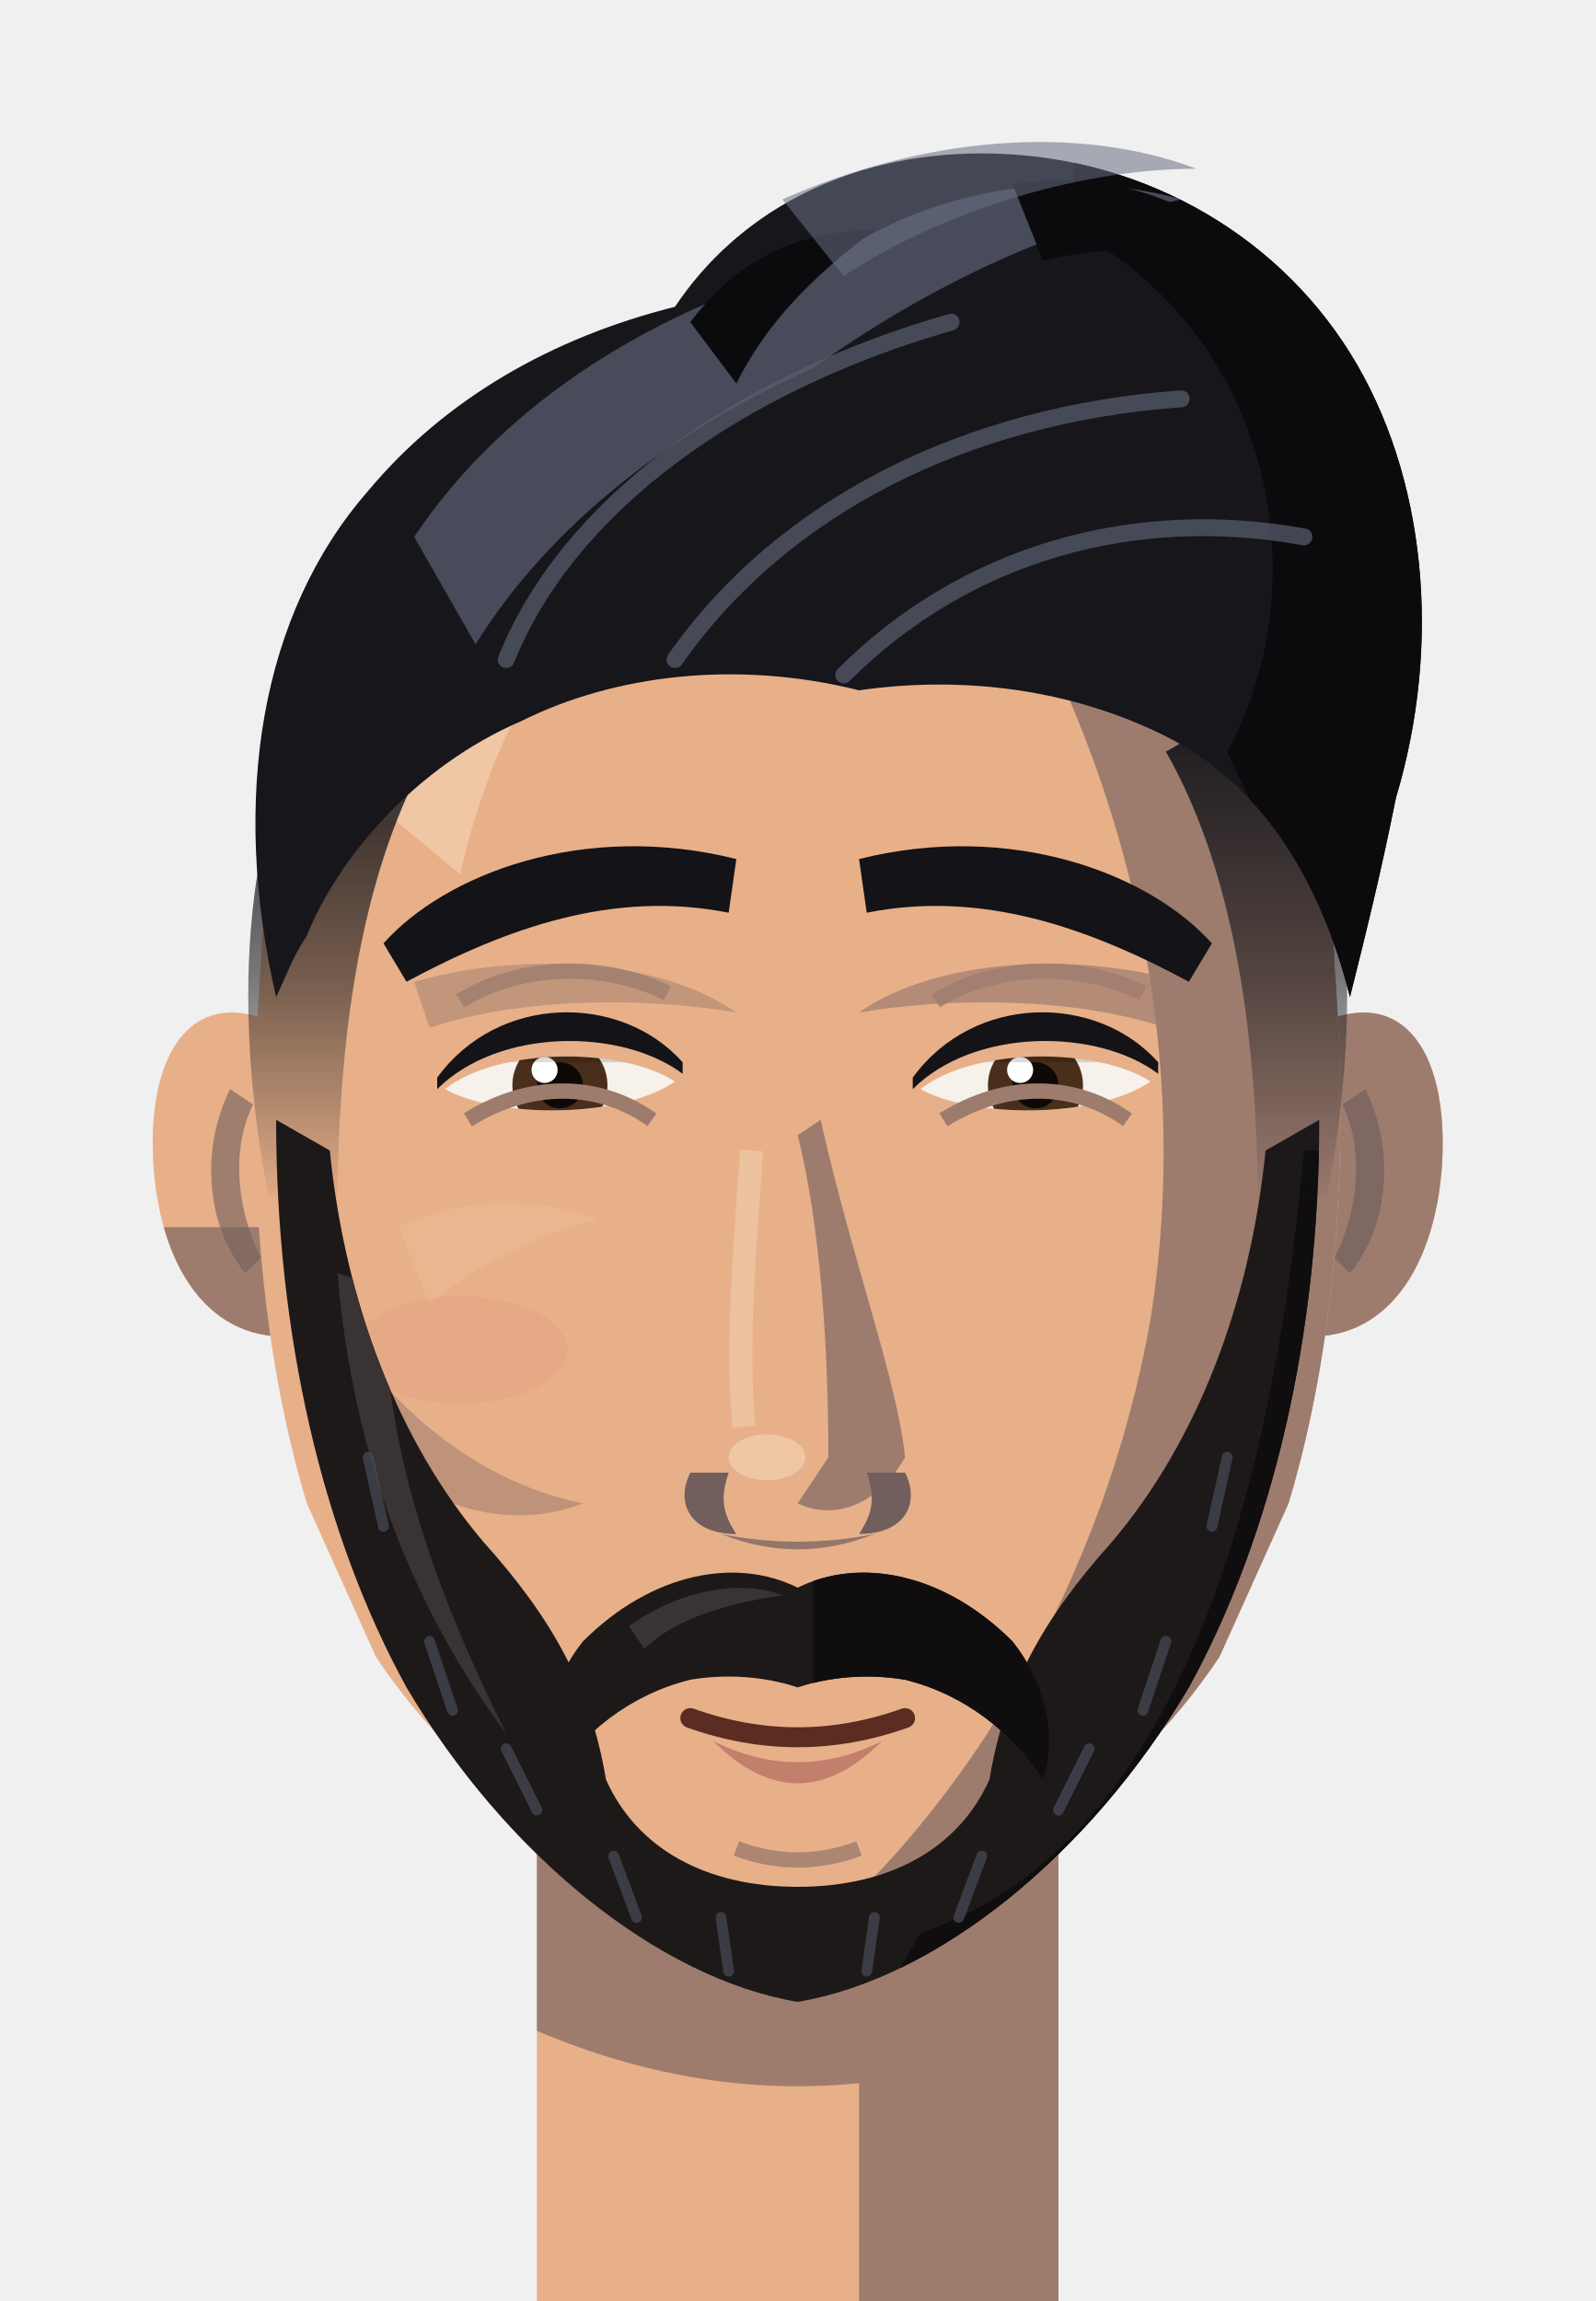
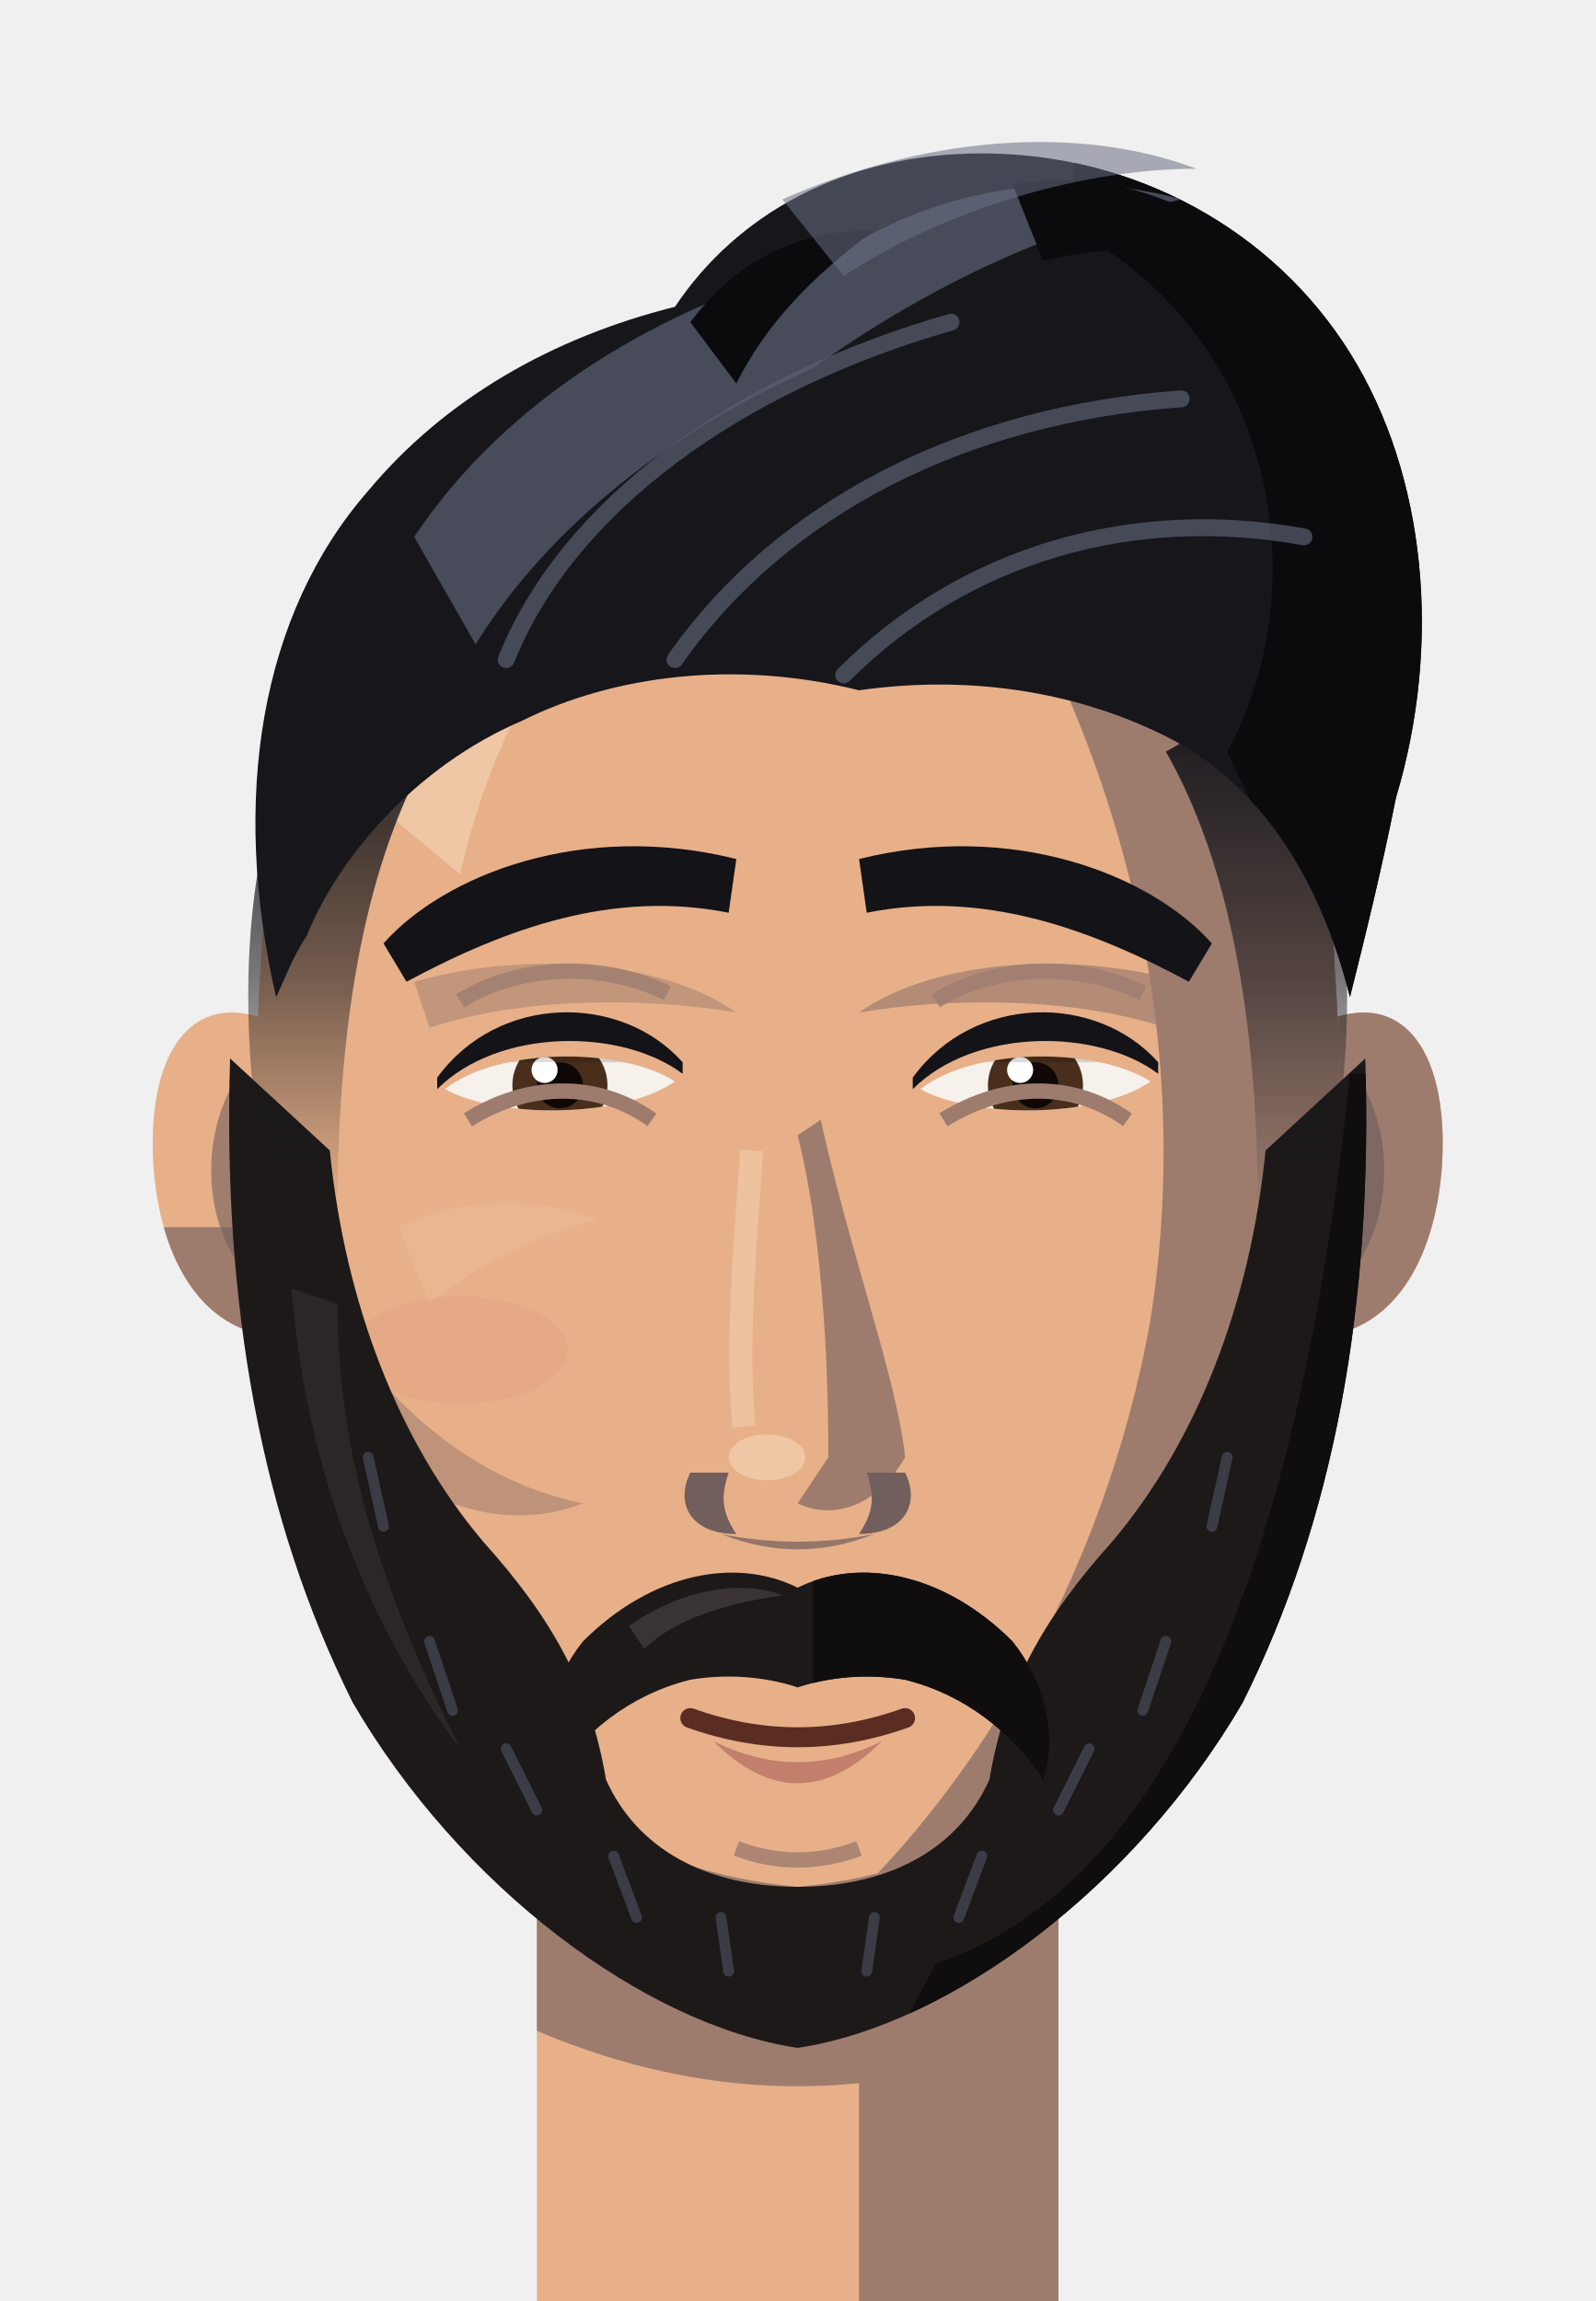
<svg xmlns="http://www.w3.org/2000/svg" viewBox="196 0 208 300" width="208" height="300">
  <defs>
    <linearGradient id="fade" x1="0" y1="0" x2="0" y2="1">
      <stop offset="0" stop-color="#16161b" stop-opacity="1" />
      <stop offset="0.55" stop-color="#16161b" stop-opacity="0.55" />
      <stop offset="1" stop-color="#16161b" stop-opacity="0" />
    </linearGradient>
    <clipPath id="c1">
      <path d="M233,134 C222,128 215,136 216,152 C217,166 224,176 236,174 Z" />
    </clipPath>
    <clipPath id="c2">
      <path d="M 367,134 C 378,128 385,136 384,152 C 383,166 376,176 364,174 Z" />
    </clipPath>
    <clipPath id="c3">
      <path d="M266,220 L266,304 L334,304 L334,220 Z" />
    </clipPath>
    <clipPath id="c4">
-       <path d="M300,64 C341,64 369,88 370,126 C372,152 370,176 364,196 L355,216 C343,234 324,247 300,249 C276,247 257,234 245,216 L236,196 C230,176 228,152 230,126 C231,88 259,64 300,64 Z" />
+       <path d="M300,64 C341,64 369,88 370,126 C372,152 368,176 360,196 L351,214 C340,232 322,244 300,246 C278,244 260,232 249,214 L240,196 C232,176 228,152 230,126 C231,88 259,64 300,64 Z" />
    </clipPath>
    <clipPath id="c5">
      <path d="M254,142 C261,136.5 277,136.5 284,141 C277,145.85 261,145.85 254,142 Z" />
    </clipPath>
    <clipPath id="c6">
      <path d="M316,142 C323,136.5 339,136.5 346,141 C339,145.85 323,145.85 316,142 Z" />
    </clipPath>
    <clipPath id="c7">
-       <path d="M232,146 C232,174 238,200 249,220 C262,242 282,258 300,261 C318,258 338,242 351,220 C362,200 368,174 368,146 L361,150 C359,170 352,188 341,201 C332,211 327,220 325,232 C321,241 312,246 300,246 C288,246 279,241 275,232 C273,220 268,211 259,201 C248,188 241,170 239,150 Z" />
+       <path d="M226,138 C225,170 230,198 242,222 C256,246 280,264 300,267 C320,264 344,246 358,222 C370,198 375,170 374,138 L361,150 C359,170 352,188 341,201 C332,211 327,220 325,232 C321,241 312,246 300,246 C288,246 279,241 275,232 C273,220 268,211 259,201 C248,188 241,170 239,150 Z" />
    </clipPath>
    <clipPath id="c8">
      <path d="M272,214 C281,205 292,203 300,207 C308,203 319,205 328,214 C332,219 334,226 332,232 C328,226 322,221 314,219 C308,218 303,219 300,220 C297,219 292,218 286,219 C278,221 272,226 268,232 C266,226 268,219 272,214 Z" />
    </clipPath>
    <clipPath id="c9">
      <path d="M232,130 C226,104 230,80 244,64 C254,52 268,44 284,40 C292,28 306,20 324,20 C344,20 362,30 372,46 C382,62 384,84 378,104 C376,114 374,122 372,130 C368,114 360,102 348,96 C336,90 322,88 308,90 C292,86 276,88 264,94 C250,100 240,112 236,122 C234,125 233,128 232,130 Z" />
    </clipPath>
  </defs>
  <path d="M233,134 C222,128 215,136 216,152 C217,166 224,176 236,174 Z" fill="#e7b089" />
  <g clip-path="url(#c1)">
    <path d="M200,160 L240,160 L240,190 L200,190 Z" fill="#9d7c6e" />
  </g>
  <path d="M 367,134 C 378,128 385,136 384,152 C 383,166 376,176 364,174 Z" fill="#e7b089" />
  <g clip-path="url(#c2)">
    <path d="M360,120 L400,120 L400,190 L360,190 Z" fill="#9d7c6e" />
  </g>
  <path d="M226,142 C222,150 223,160 228,166 L230,164 C227,158 226,150 229,144 Z" fill="#725e5c" opacity="0.6" />
  <path d="M 374,142 C 378,150 377,160 372,166 L 370,164 C 373,158 374,150 371,144 Z" fill="#725e5c" opacity="0.7" />
  <path d="M266,220 L266,304 L334,304 L334,220 Z" fill="#e7b089" />
  <g clip-path="url(#c3)">
    <path d="M308,210 L340,210 L340,310 L308,310 Z" fill="#9d7c6e" />
    <path d="M260,210 L340,210 L340,262 Q300,282 260,262 Z" fill="#9d7c6e" />
  </g>
-   <path d="M300,64 C341,64 369,88 370,126 C372,152 370,176 364,196 L355,216 C343,234 324,247 300,249 C276,247 257,234 245,216 L236,196 C230,176 228,152 230,126 C231,88 259,64 300,64 Z" fill="#e7b089" />
+   <path d="M300,64 C341,64 369,88 370,126 C372,152 368,176 360,196 L351,214 C340,232 322,244 300,246 C278,244 260,232 249,214 L240,196 C232,176 228,152 230,126 C231,88 259,64 300,64 Z" fill="#e7b089" />
  <g clip-path="url(#c4)">
    <path d="M318,60 C352,70 376,96 376,130 C378,170 368,204 350,228 C336,244 318,252 300,254 C322,236 340,206 346,172 C352,134 342,94 318,60 Z" fill="#9d7c6e" />
    <path d="M244,104 C250,86 264,74 282,70 C268,82 260,96 256,114 Z" fill="#efc7a4" />
  </g>
  <path d="M248,160 C256,156 266,156 274,159 C266,161 258,165 252,170 Z" fill="#efc7a4" opacity="0.25" />
  <path d="M244,178 C252,188 262,194 272,196 C262,200 250,196 244,188 Z" fill="#9d7c6e" opacity="0.55" />
  <ellipse cx="256" cy="176" rx="14" ry="7" fill="#e07e70" opacity="0.14" />
  <path d="M246,123 C254,114 272,107 292,112 L291,119 C276,116 262,121 249,128 Z" fill="#141317" />
  <path d="M 354,123 C 346,114 328,107 308,112 L 309,119 C 324,116 338,121 351,128 Z" fill="#141317" />
  <path d="M250,128 C264,124 282,125 292,132 C280,130 264,130 252,134 Z" fill="#9d7c6e" opacity="0.5" />
  <path d="M 350,128 C 336,124 318,125 308,132 C 320,130 336,130 348,134 Z" fill="#9d7c6e" opacity="0.7" />
  <path d="M254,142 C261,136.5 277,136.5 284,141 C277,145.85 261,145.85 254,142 Z" fill="#f6f1ea" />
  <g clip-path="url(#c5)">
    <circle cx="269" cy="141.5" r="6.2" fill="#4a2e1c" />
    <circle cx="269" cy="141.5" r="3" fill="#0e0907" />
    <circle cx="267" cy="139.5" r="1.7" fill="#fff" />
    <rect x="249" y="120" width="40" height="18.5" fill="#000" opacity="0.14" />
  </g>
  <path d="M253,142 C261,134.0 277,134.0 285,140 L285,138.5 C277,129.5 261,129.5 253,140.5 Z" fill="#141317" />
  <path d="M256,130.5 C264,125.5 275,125.5 283,129.5" fill="none" stroke="#9d7c6e" stroke-width="2" opacity="0.8" />
  <path d="M257,146 C265,141 274,141 281,146" fill="none" stroke="#9d7c6e" stroke-width="2" />
  <path d="M316,142 C323,136.5 339,136.5 346,141 C339,145.85 323,145.85 316,142 Z" fill="#f6f1ea" />
  <g clip-path="url(#c6)">
    <circle cx="331" cy="141.5" r="6.2" fill="#4a2e1c" />
    <circle cx="331" cy="141.5" r="3" fill="#0e0907" />
    <circle cx="329" cy="139.5" r="1.7" fill="#fff" />
    <rect x="311" y="120" width="40" height="18.5" fill="#000" opacity="0.14" />
  </g>
  <path d="M315,142 C323,134.0 339,134.0 347,140 L347,138.5 C339,129.5 323,129.5 315,140.5 Z" fill="#141317" />
  <path d="M318,130.5 C326,125.5 337,125.5 345,129.5" fill="none" stroke="#9d7c6e" stroke-width="2" opacity="0.8" />
  <path d="M319,146 C327,141 336,141 343,146" fill="none" stroke="#9d7c6e" stroke-width="2" />
  <path d="M303,146 C307,164 313,180 314,190 C310,197 304,198 300,196 L304,190 C304,176 303,160 300,148 Z" fill="#9d7c6e" />
  <path d="M286,192 C284,196 286,200 292,200 C290,197 290,195 291,192 Z" fill="#725e5c" />
  <path d="M314,192 C316,196 314,200 308,200 C310,197 310,195 309,192 Z" fill="#725e5c" />
  <path d="M290,200 Q300,204 310,200 Q300,202 290,200 Z" fill="#725e5c" opacity="0.7" />
  <ellipse cx="296" cy="190" rx="5" ry="3" fill="#efc7a4" />
  <path d="M294,150 C293,164 292,176 293,186" fill="none" stroke="#efc7a4" stroke-width="3" opacity="0.8" />
-   <path d="M232,146 C232,174 238,200 249,220 C262,242 282,258 300,261 C318,258 338,242 351,220 C362,200 368,174 368,146 L361,150 C359,170 352,188 341,201 C332,211 327,220 325,232 C321,241 312,246 300,246 C288,246 279,241 275,232 C273,220 268,211 259,201 C248,188 241,170 239,150 Z" fill="#1d1919" />
+   <path d="M226,138 C225,170 230,198 242,222 C256,246 280,264 300,267 C320,264 344,246 358,222 C370,198 375,170 374,138 L361,150 C359,170 352,188 341,201 C332,211 327,220 325,232 C321,241 312,246 300,246 C288,246 279,241 275,232 C273,220 268,211 259,201 C248,188 241,170 239,150 Z" fill="#1d1919" />
  <g clip-path="url(#c7)">
-     <path d="M316,252 C340,244 360,216 366,150 L380,150 L380,280 L300,280 Z" fill="#0f0d0e" />
-     <path d="M240,166 C242,190 250,210 262,226 C252,206 246,188 246,168 Z" fill="#3a3333" />
+     <path d="M318,256 C342,248 364,218 372,140 L390,140 L390,290 L300,290 Z" fill="#0f0d0e" />
+     <path d="M234,168 C236,192 244,212 256,228 C246,208 240,190 240,170 Z" fill="#2c2727" />
  </g>
  <path d="M252,214 l3,9" fill="none" stroke="#474b5a" stroke-width="1.4" stroke-linecap="round" stroke-linejoin="round" opacity="0.7" />
  <path d="M262,228 l4,8" fill="none" stroke="#474b5a" stroke-width="1.4" stroke-linecap="round" stroke-linejoin="round" opacity="0.7" />
  <path d="M276,242 l3,8" fill="none" stroke="#474b5a" stroke-width="1.4" stroke-linecap="round" stroke-linejoin="round" opacity="0.7" />
  <path d="M290,250 l1,7" fill="none" stroke="#474b5a" stroke-width="1.4" stroke-linecap="round" stroke-linejoin="round" opacity="0.7" />
  <path d="M244,190 l2,9" fill="none" stroke="#474b5a" stroke-width="1.4" stroke-linecap="round" stroke-linejoin="round" opacity="0.7" />
  <path d="M310,250 l-1,7" fill="none" stroke="#474b5a" stroke-width="1.4" stroke-linecap="round" stroke-linejoin="round" opacity="0.7" />
  <path d="M324,242 l-3,8" fill="none" stroke="#474b5a" stroke-width="1.4" stroke-linecap="round" stroke-linejoin="round" opacity="0.7" />
  <path d="M338,228 l-4,8" fill="none" stroke="#474b5a" stroke-width="1.4" stroke-linecap="round" stroke-linejoin="round" opacity="0.7" />
  <path d="M348,214 l-3,9" fill="none" stroke="#474b5a" stroke-width="1.4" stroke-linecap="round" stroke-linejoin="round" opacity="0.7" />
  <path d="M356,190 l-2,9" fill="none" stroke="#474b5a" stroke-width="1.4" stroke-linecap="round" stroke-linejoin="round" opacity="0.7" />
  <path d="M272,214 C281,205 292,203 300,207 C308,203 319,205 328,214 C332,219 334,226 332,232 C328,226 322,221 314,219 C308,218 303,219 300,220 C297,219 292,218 286,219 C278,221 272,226 268,232 C266,226 268,219 272,214 Z" fill="#1d1919" />
  <g clip-path="url(#c8)">
    <path d="M302,200 L340,200 L340,236 L302,236 Z" fill="#0f0d0e" />
    <path d="M278,212 C285,207 293,206 298,208 C291,209 284,211 280,215 Z" fill="#3a3333" />
  </g>
  <path d="M286,224 Q300,229 314,224" fill="none" stroke="#5a2c22" stroke-width="2.6" stroke-linecap="round" />
  <path d="M289,227 Q300,238.0 311,227 Q300,232.5 289,227 Z" fill="#c27f6c" />
  <path d="M292,241 Q300,244 308,241" fill="none" stroke="#9d7c6e" stroke-width="2" opacity="0.8" />
  <path d="M231,156 C226,130 228,106 238,90 L252,98 C244,112 240,132 240,158 Z" fill="url(#fade)" />
  <path d="M 369,156 C 374,130 372,106 362,90 L 348,98 C 356,112 360,132 360,158 Z" fill="url(#fade)" />
  <path d="M232,130 C226,104 230,80 244,64 C254,52 268,44 284,40 C292,28 306,20 324,20 C344,20 362,30 372,46 C382,62 384,84 378,104 C376,114 374,122 372,130 C368,114 360,102 348,96 C336,90 322,88 308,90 C292,86 276,88 264,94 C250,100 240,112 236,122 C234,125 233,128 232,130 Z" fill="#16161b" />
  <g clip-path="url(#c9)">
    <path d="M336,18 C368,24 388,52 384,84 C382,104 376,118 372,132 L356,98 C368,76 362,44 336,30 Z" fill="#0b0b0e" />
    <path d="M250,70 C262,52 282,40 304,34 C318,24 336,22 350,26 C332,30 316,38 302,48 C284,56 268,68 258,84 Z" fill="#474b5a" />
  </g>
  <path d="M262,86 C270,66 292,50 320,42" fill="none" stroke="#5a5f70" stroke-width="2.2" stroke-linecap="round" stroke-linejoin="round" opacity="0.7" />
  <path d="M284,86 C298,66 322,54 350,52" fill="none" stroke="#5a5f70" stroke-width="2.2" stroke-linecap="round" stroke-linejoin="round" opacity="0.7" />
  <path d="M306,88 C322,72 344,66 366,70" fill="none" stroke="#5a5f70" stroke-width="2.2" stroke-linecap="round" stroke-linejoin="round" opacity="0.7" />
  <path d="M286,42 C292,34 300,30 310,30 C302,36 296,42 292,50 Z" fill="#0b0b0e" />
  <path d="M328,24 C340,22 352,26 360,34 C350,32 340,32 332,34 Z" fill="#0b0b0e" />
  <path d="M298,26 C316,18 336,16 352,22 C336,22 318,28 306,36 Z" fill="#6a7083" opacity="0.55" />
</svg>
